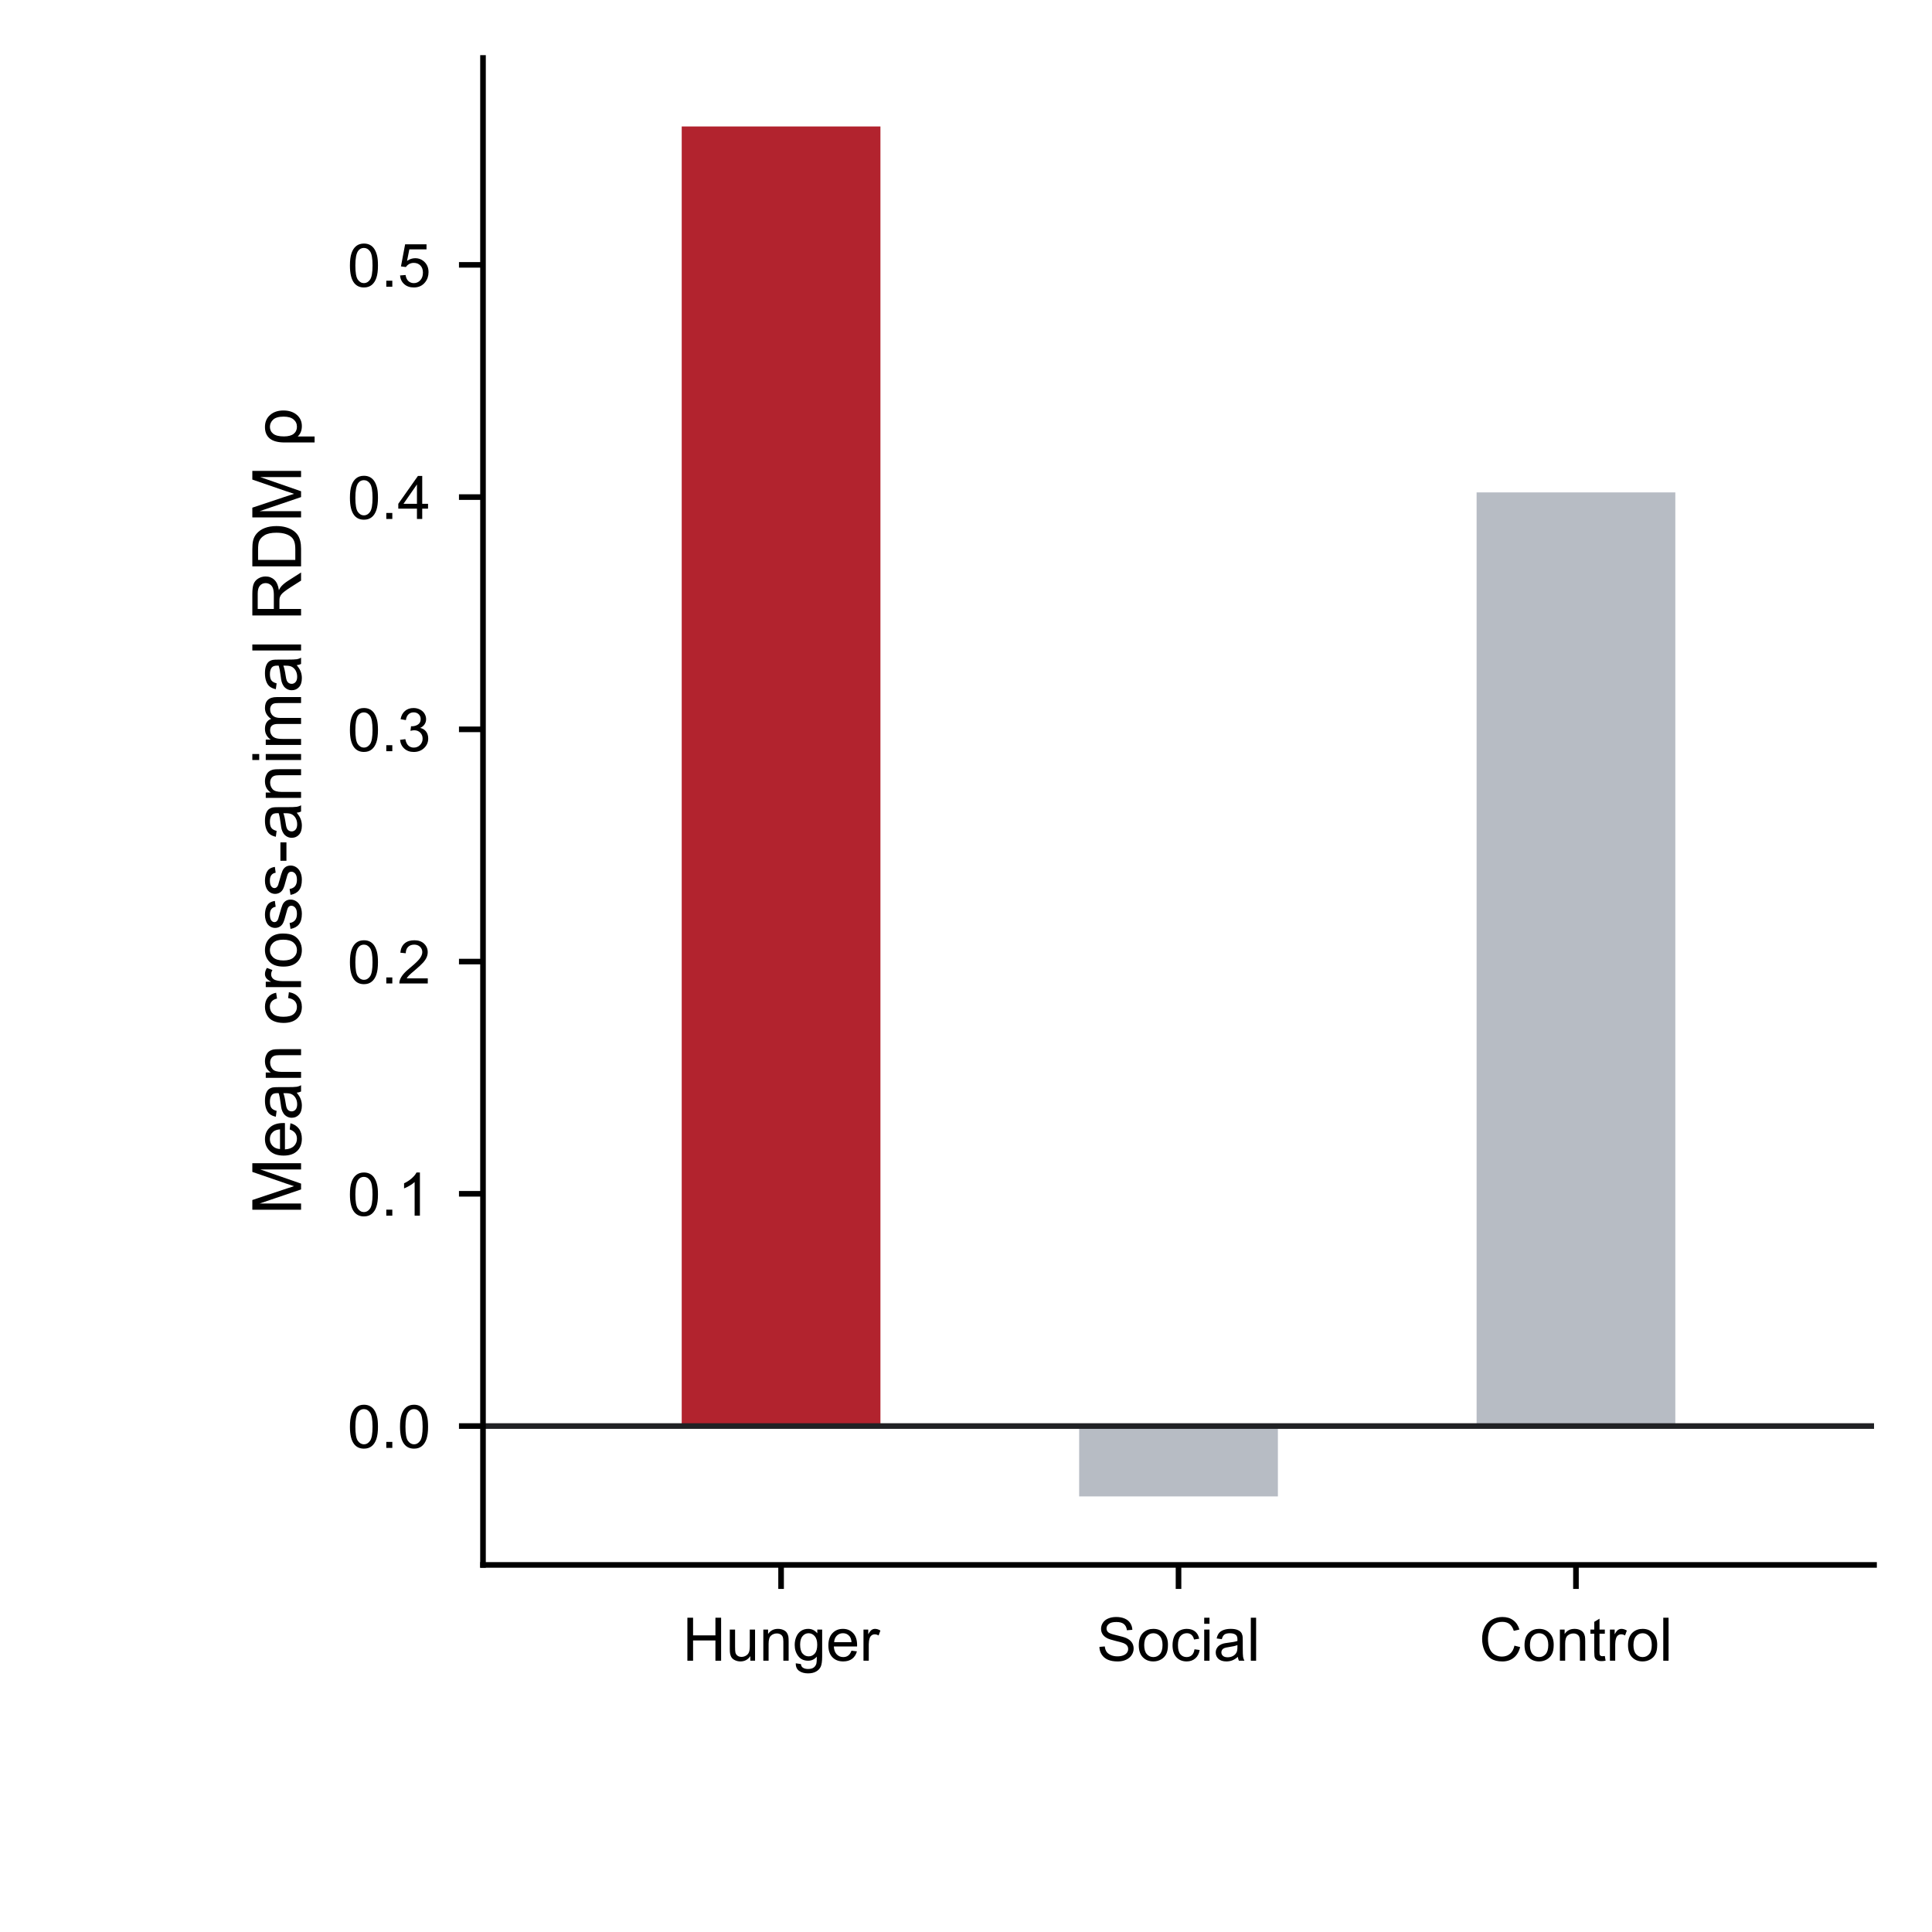
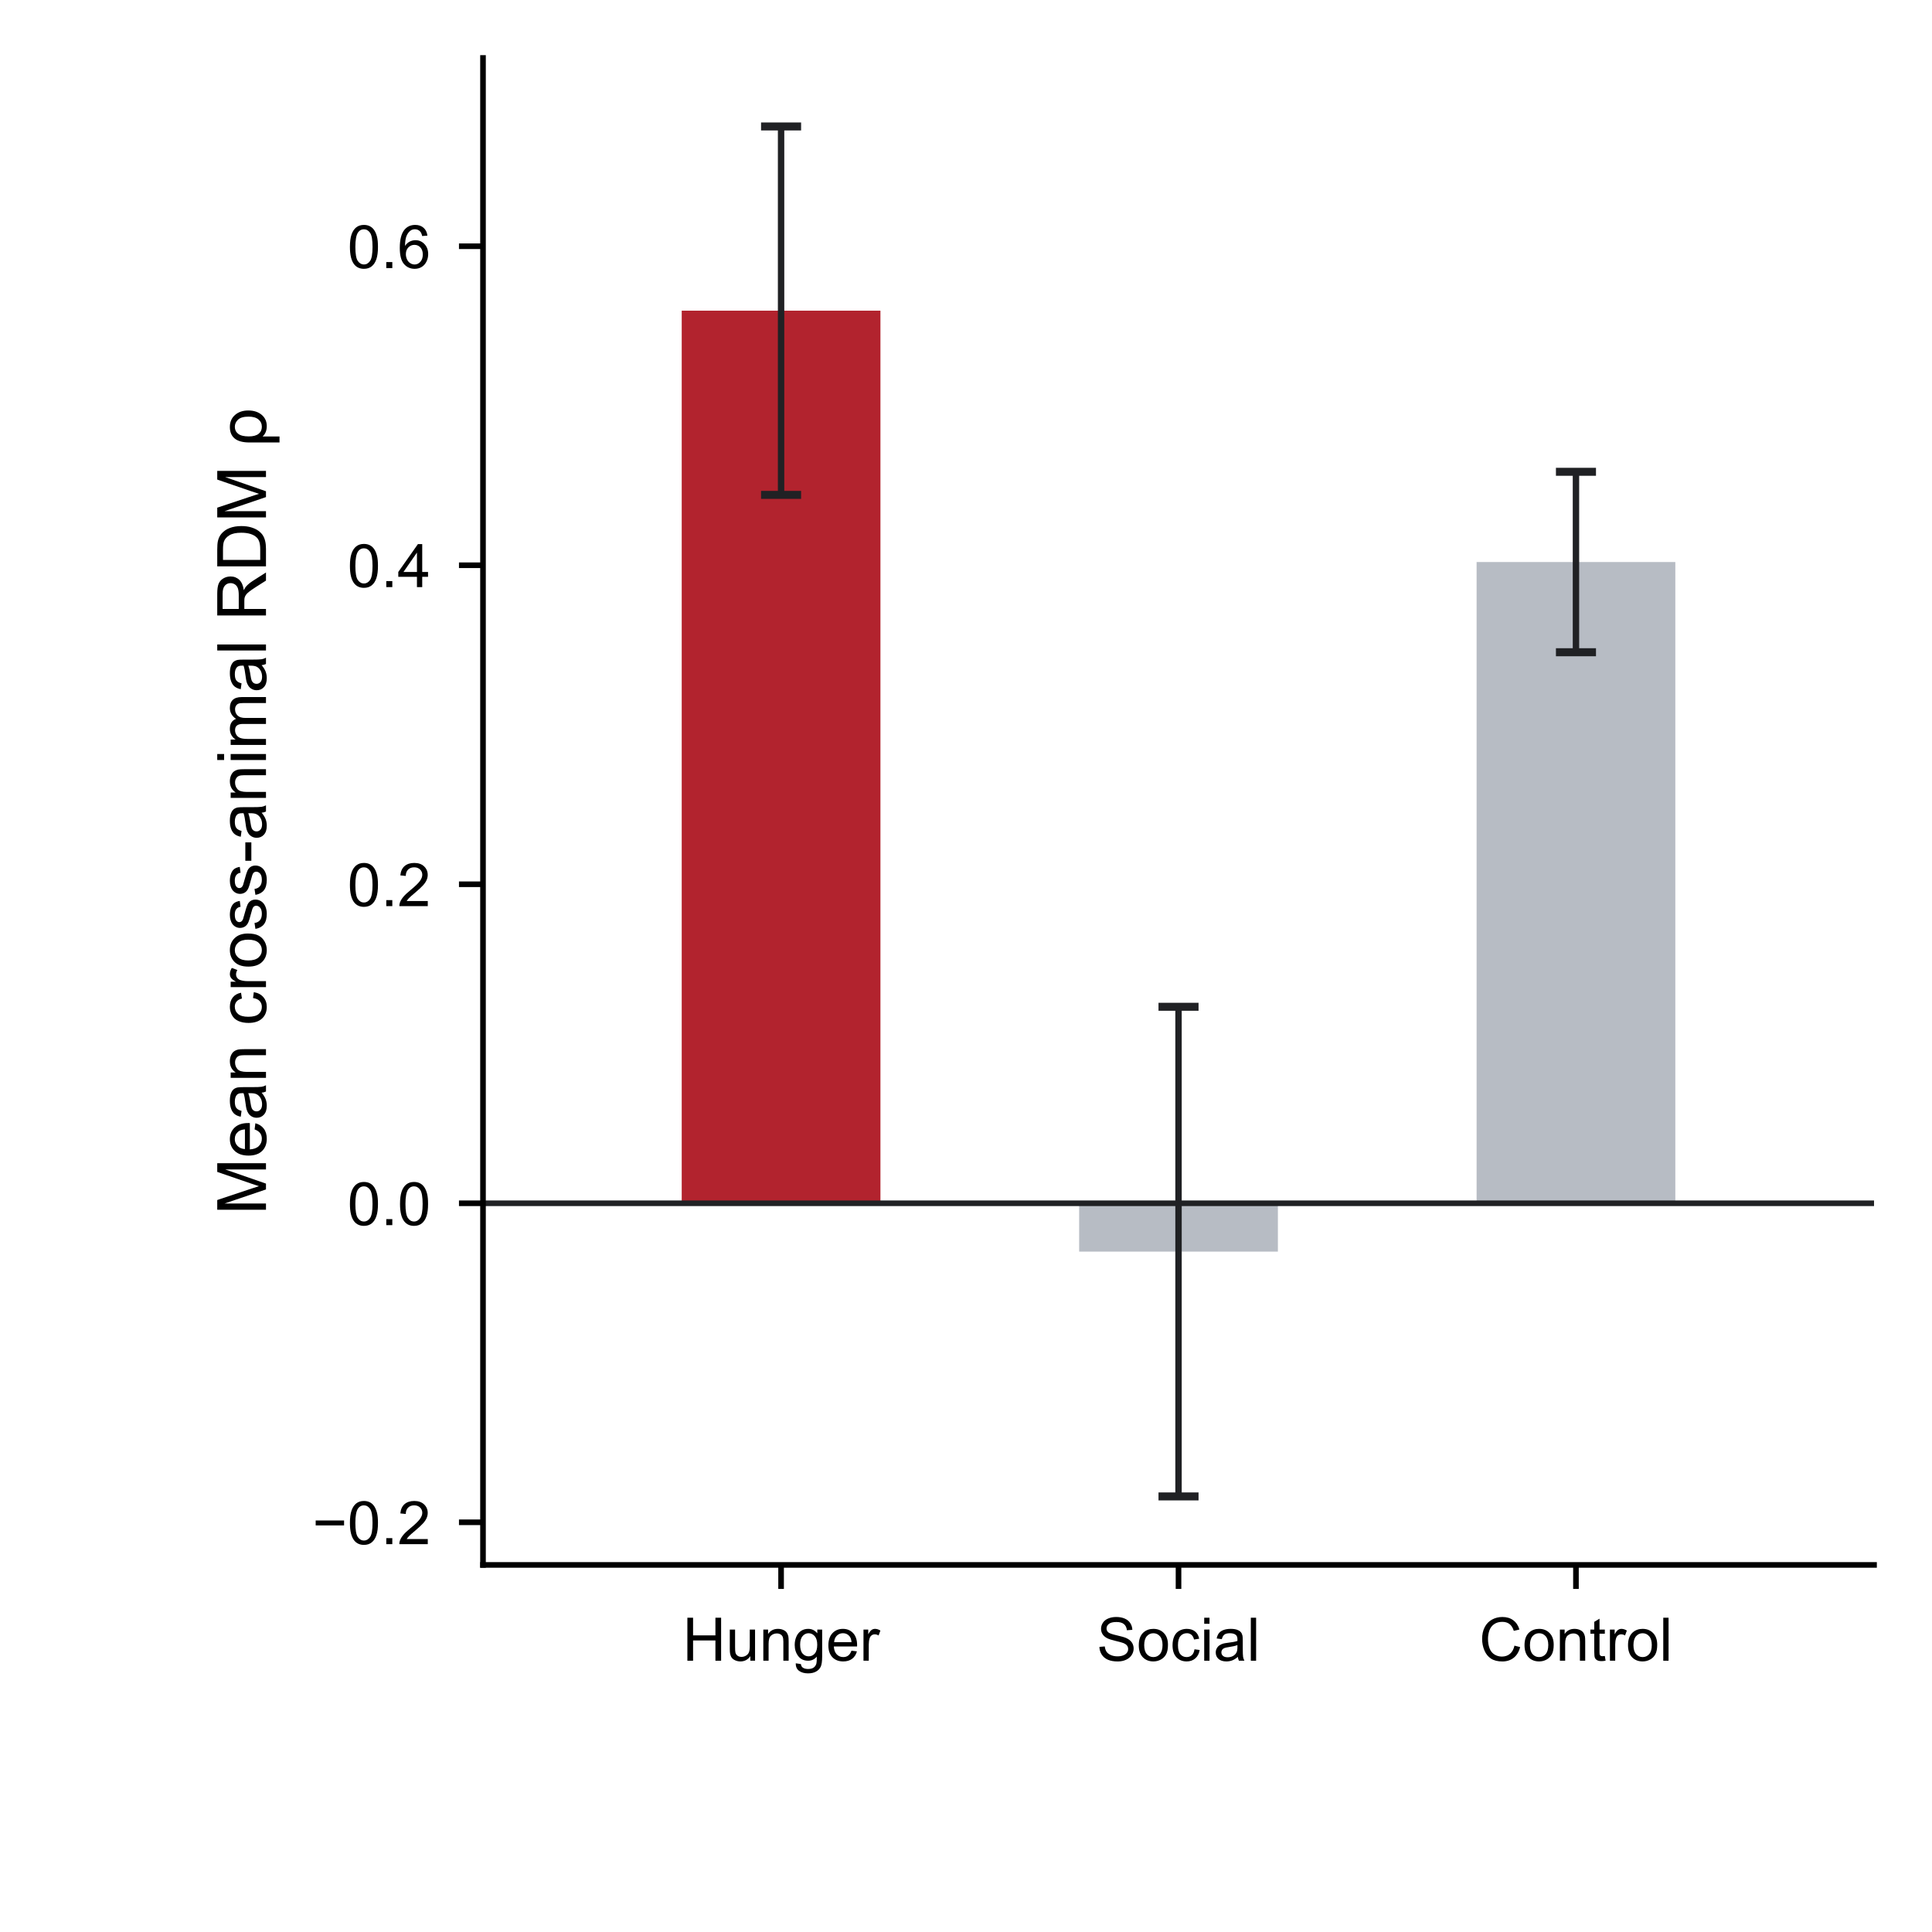
<svg xmlns="http://www.w3.org/2000/svg" xmlns:xlink="http://www.w3.org/1999/xlink" width="241.2pt" height="241.2pt" viewBox="0 0 241.2 241.2" version="1.1">
  <defs>
    <style type="text/css">*{stroke-linejoin: round; stroke-linecap: butt}</style>
  </defs>
  <g id="figure_1">
    <g id="patch_1">
      <path d="M 0 241.2  L 241.2 241.2  L 241.2 0  L 0 0  z " style="fill: #ffffff" />
    </g>
    <g id="axes_1">
      <g id="patch_2">
        <path d="M 60.3 195.372  L 233.964 195.372  L 233.964 7.236  L 60.3 7.236  z " style="fill: #ffffff" />
      </g>
      <g id="patch_3">
-         <path d="M 85.109 178.034  L 109.918 178.034  L 109.918 15.788  L 85.109 15.788  z " clip-path="url(#pf0daf8cdb8)" style="fill: #b2232e" />
+         <path d="M 85.109 150.222  L 109.918 150.222  L 109.918 38.786  L 85.109 38.786  z " clip-path="url(#pf4fd345203)" style="fill: #b2232e" />
      </g>
      <g id="patch_4">
-         <path d="M 134.727 178.034  L 159.537 178.034  L 159.537 186.82  L 134.727 186.82  z " clip-path="url(#pf0daf8cdb8)" style="fill: #b7bcc4" />
+         <path d="M 134.727 150.222  L 159.537 150.222  L 159.537 156.256  L 134.727 156.256  z " clip-path="url(#pf4fd345203)" style="fill: #b7bcc4" />
      </g>
      <g id="patch_5">
-         <path d="M 184.346 178.034  L 209.155 178.034  L 209.155 61.474  L 184.346 61.474  z " clip-path="url(#pf0daf8cdb8)" style="fill: #b7bcc4" />
+         <path d="M 184.346 150.222  L 209.155 150.222  L 209.155 70.165  L 184.346 70.165  z " clip-path="url(#pf4fd345203)" style="fill: #b7bcc4" />
      </g>
      <g id="matplotlib.axis_1">
        <g id="xtick_1">
          <g id="line2d_1">
            <defs>
-               <path id="m1103283c30" d="M 0 0  L 0 3  " style="stroke: #000000; stroke-width: 0.7" />
+               <path id="m57aa75ce41" d="M 0 0  L 0 3  " style="stroke: #000000; stroke-width: 0.7" />
            </defs>
            <g>
-               <use xlink:href="#m1103283c30" x="97.514" y="195.372" style="stroke: #000000; stroke-width: 0.7" />
+               <use xlink:href="#m57aa75ce41" x="97.514" y="195.372" style="stroke: #000000; stroke-width: 0.7" />
            </g>
          </g>
          <g id="text_1">
            <g transform="translate(85.21547 207.3322) scale(0.075 -0.075)">
              <defs>
                <path id="ArialMT-2b" d="M 513 0  L 513 4581  L 1119 4581  L 1119 2700  L 3500 2700  L 3500 4581  L 4106 4581  L 4106 0  L 3500 0  L 3500 2159  L 1119 2159  L 1119 0  L 513 0  z " transform="scale(0.015625)" />
                <path id="ArialMT-58" d="M 2597 0  L 2597 488  Q 2209 -75 1544 -75  Q 1250 -75 995 37  Q 741 150 617 320  Q 494 491 444 738  Q 409 903 409 1263  L 409 3319  L 972 3319  L 972 1478  Q 972 1038 1006 884  Q 1059 663 1231 536  Q 1403 409 1656 409  Q 1909 409 2131 539  Q 2353 669 2445 892  Q 2538 1116 2538 1541  L 2538 3319  L 3100 3319  L 3100 0  L 2597 0  z " transform="scale(0.015625)" />
                <path id="ArialMT-51" d="M 422 0  L 422 3319  L 928 3319  L 928 2847  Q 1294 3394 1984 3394  Q 2284 3394 2536 3286  Q 2788 3178 2913 3003  Q 3038 2828 3088 2588  Q 3119 2431 3119 2041  L 3119 0  L 2556 0  L 2556 2019  Q 2556 2363 2490 2533  Q 2425 2703 2258 2804  Q 2091 2906 1866 2906  Q 1506 2906 1245 2678  Q 984 2450 984 1813  L 984 0  L 422 0  z " transform="scale(0.015625)" />
                <path id="ArialMT-4a" d="M 319 -275  L 866 -356  Q 900 -609 1056 -725  Q 1266 -881 1628 -881  Q 2019 -881 2231 -725  Q 2444 -569 2519 -288  Q 2563 -116 2559 434  Q 2191 0 1641 0  Q 956 0 581 494  Q 206 988 206 1678  Q 206 2153 378 2554  Q 550 2956 876 3175  Q 1203 3394 1644 3394  Q 2231 3394 2613 2919  L 2613 3319  L 3131 3319  L 3131 450  Q 3131 -325 2973 -648  Q 2816 -972 2473 -1159  Q 2131 -1347 1631 -1347  Q 1038 -1347 672 -1080  Q 306 -813 319 -275  z M 784 1719  Q 784 1066 1043 766  Q 1303 466 1694 466  Q 2081 466 2343 764  Q 2606 1063 2606 1700  Q 2606 2309 2336 2618  Q 2066 2928 1684 2928  Q 1309 2928 1046 2623  Q 784 2319 784 1719  z " transform="scale(0.015625)" />
                <path id="ArialMT-48" d="M 2694 1069  L 3275 997  Q 3138 488 2766 206  Q 2394 -75 1816 -75  Q 1088 -75 661 373  Q 234 822 234 1631  Q 234 2469 665 2931  Q 1097 3394 1784 3394  Q 2450 3394 2872 2941  Q 3294 2488 3294 1666  Q 3294 1616 3291 1516  L 816 1516  Q 847 969 1125 678  Q 1403 388 1819 388  Q 2128 388 2347 550  Q 2566 713 2694 1069  z M 847 1978  L 2700 1978  Q 2663 2397 2488 2606  Q 2219 2931 1791 2931  Q 1403 2931 1139 2672  Q 875 2413 847 1978  z " transform="scale(0.015625)" />
                <path id="ArialMT-55" d="M 416 0  L 416 3319  L 922 3319  L 922 2816  Q 1116 3169 1280 3281  Q 1444 3394 1641 3394  Q 1925 3394 2219 3213  L 2025 2691  Q 1819 2813 1613 2813  Q 1428 2813 1281 2702  Q 1134 2591 1072 2394  Q 978 2094 978 1738  L 978 0  L 416 0  z " transform="scale(0.015625)" />
              </defs>
              <use xlink:href="#ArialMT-2b" />
              <use xlink:href="#ArialMT-58" transform="translate(72.21875 0)" />
              <use xlink:href="#ArialMT-51" transform="translate(127.8281 0)" />
              <use xlink:href="#ArialMT-4a" transform="translate(183.4375 0)" />
              <use xlink:href="#ArialMT-48" transform="translate(239.0469 0)" />
              <use xlink:href="#ArialMT-55" transform="translate(294.6562 0)" />
            </g>
          </g>
        </g>
        <g id="xtick_2">
          <g id="line2d_2">
            <g>
-               <use xlink:href="#m1103283c30" x="147.132" y="195.372" style="stroke: #000000; stroke-width: 0.7" />
+               <use xlink:href="#m57aa75ce41" x="147.132" y="195.372" style="stroke: #000000; stroke-width: 0.7" />
            </g>
          </g>
          <g id="text_2">
            <g transform="translate(136.9185 207.3322) scale(0.075 -0.075)">
              <defs>
                <path id="ArialMT-36" d="M 288 1472  L 859 1522  Q 900 1178 1048 958  Q 1197 738 1509 602  Q 1822 466 2213 466  Q 2559 466 2825 569  Q 3091 672 3220 851  Q 3350 1031 3350 1244  Q 3350 1459 3225 1620  Q 3100 1781 2813 1891  Q 2628 1963 1997 2114  Q 1366 2266 1113 2400  Q 784 2572 623 2826  Q 463 3081 463 3397  Q 463 3744 659 4045  Q 856 4347 1234 4503  Q 1613 4659 2075 4659  Q 2584 4659 2973 4495  Q 3363 4331 3572 4012  Q 3781 3694 3797 3291  L 3216 3247  Q 3169 3681 2898 3903  Q 2628 4125 2100 4125  Q 1550 4125 1298 3923  Q 1047 3722 1047 3438  Q 1047 3191 1225 3031  Q 1400 2872 2139 2705  Q 2878 2538 3153 2413  Q 3553 2228 3743 1945  Q 3934 1663 3934 1294  Q 3934 928 3725 604  Q 3516 281 3123 101  Q 2731 -78 2241 -78  Q 1619 -78 1198 103  Q 778 284 539 648  Q 300 1013 288 1472  z " transform="scale(0.015625)" />
                <path id="ArialMT-52" d="M 213 1659  Q 213 2581 725 3025  Q 1153 3394 1769 3394  Q 2453 3394 2887 2945  Q 3322 2497 3322 1706  Q 3322 1066 3130 698  Q 2938 331 2570 128  Q 2203 -75 1769 -75  Q 1072 -75 642 372  Q 213 819 213 1659  z M 791 1659  Q 791 1022 1069 705  Q 1347 388 1769 388  Q 2188 388 2466 706  Q 2744 1025 2744 1678  Q 2744 2294 2464 2611  Q 2184 2928 1769 2928  Q 1347 2928 1069 2612  Q 791 2297 791 1659  z " transform="scale(0.015625)" />
                <path id="ArialMT-46" d="M 2588 1216  L 3141 1144  Q 3050 572 2676 248  Q 2303 -75 1759 -75  Q 1078 -75 664 370  Q 250 816 250 1647  Q 250 2184 428 2587  Q 606 2991 970 3192  Q 1334 3394 1763 3394  Q 2303 3394 2647 3120  Q 2991 2847 3088 2344  L 2541 2259  Q 2463 2594 2264 2762  Q 2066 2931 1784 2931  Q 1359 2931 1093 2626  Q 828 2322 828 1663  Q 828 994 1084 691  Q 1341 388 1753 388  Q 2084 388 2306 591  Q 2528 794 2588 1216  z " transform="scale(0.015625)" />
                <path id="ArialMT-4c" d="M 425 3934  L 425 4581  L 988 4581  L 988 3934  L 425 3934  z M 425 0  L 425 3319  L 988 3319  L 988 0  L 425 0  z " transform="scale(0.015625)" />
                <path id="ArialMT-44" d="M 2588 409  Q 2275 144 1986 34  Q 1697 -75 1366 -75  Q 819 -75 525 192  Q 231 459 231 875  Q 231 1119 342 1320  Q 453 1522 633 1644  Q 813 1766 1038 1828  Q 1203 1872 1538 1913  Q 2219 1994 2541 2106  Q 2544 2222 2544 2253  Q 2544 2597 2384 2738  Q 2169 2928 1744 2928  Q 1347 2928 1158 2789  Q 969 2650 878 2297  L 328 2372  Q 403 2725 575 2942  Q 747 3159 1072 3276  Q 1397 3394 1825 3394  Q 2250 3394 2515 3294  Q 2781 3194 2906 3042  Q 3031 2891 3081 2659  Q 3109 2516 3109 2141  L 3109 1391  Q 3109 606 3145 398  Q 3181 191 3288 0  L 2700 0  Q 2613 175 2588 409  z M 2541 1666  Q 2234 1541 1622 1453  Q 1275 1403 1131 1340  Q 988 1278 909 1158  Q 831 1038 831 891  Q 831 666 1001 516  Q 1172 366 1500 366  Q 1825 366 2078 508  Q 2331 650 2450 897  Q 2541 1088 2541 1459  L 2541 1666  z " transform="scale(0.015625)" />
                <path id="ArialMT-4f" d="M 409 0  L 409 4581  L 972 4581  L 972 0  L 409 0  z " transform="scale(0.015625)" />
              </defs>
              <use xlink:href="#ArialMT-36" />
              <use xlink:href="#ArialMT-52" transform="translate(66.70312 0)" />
              <use xlink:href="#ArialMT-46" transform="translate(122.3125 0)" />
              <use xlink:href="#ArialMT-4c" transform="translate(172.3125 0)" />
              <use xlink:href="#ArialMT-44" transform="translate(194.5312 0)" />
              <use xlink:href="#ArialMT-4f" transform="translate(250.1406 0)" />
            </g>
          </g>
        </g>
        <g id="xtick_3">
          <g id="line2d_3">
            <g>
-               <use xlink:href="#m1103283c30" x="196.75" y="195.372" style="stroke: #000000; stroke-width: 0.7" />
+               <use xlink:href="#m57aa75ce41" x="196.75" y="195.372" style="stroke: #000000; stroke-width: 0.7" />
            </g>
          </g>
          <g id="text_3">
            <g transform="translate(184.6624 207.3322) scale(0.075 -0.075)">
              <defs>
                <path id="ArialMT-26" d="M 3763 1606  L 4369 1453  Q 4178 706 3683 314  Q 3188 -78 2472 -78  Q 1731 -78 1267 223  Q 803 525 561 1097  Q 319 1669 319 2325  Q 319 3041 592 3573  Q 866 4106 1370 4382  Q 1875 4659 2481 4659  Q 3169 4659 3637 4309  Q 4106 3959 4291 3325  L 3694 3184  Q 3534 3684 3231 3912  Q 2928 4141 2469 4141  Q 1941 4141 1586 3887  Q 1231 3634 1087 3207  Q 944 2781 944 2328  Q 944 1744 1114 1308  Q 1284 872 1643 656  Q 2003 441 2422 441  Q 2931 441 3284 734  Q 3638 1028 3763 1606  z " transform="scale(0.015625)" />
                <path id="ArialMT-57" d="M 1650 503  L 1731 6  Q 1494 -44 1306 -44  Q 1000 -44 831 53  Q 663 150 594 308  Q 525 466 525 972  L 525 2881  L 113 2881  L 113 3319  L 525 3319  L 525 4141  L 1084 4478  L 1084 3319  L 1650 3319  L 1650 2881  L 1084 2881  L 1084 941  Q 1084 700 1114 631  Q 1144 563 1211 522  Q 1278 481 1403 481  Q 1497 481 1650 503  z " transform="scale(0.015625)" />
              </defs>
              <use xlink:href="#ArialMT-26" />
              <use xlink:href="#ArialMT-52" transform="translate(72.21875 0)" />
              <use xlink:href="#ArialMT-51" transform="translate(127.8281 0)" />
              <use xlink:href="#ArialMT-57" transform="translate(183.4375 0)" />
              <use xlink:href="#ArialMT-55" transform="translate(211.2188 0)" />
              <use xlink:href="#ArialMT-52" transform="translate(244.5156 0)" />
              <use xlink:href="#ArialMT-4f" transform="translate(300.125 0)" />
            </g>
          </g>
        </g>
      </g>
      <g id="matplotlib.axis_2">
        <g id="ytick_1">
          <g id="line2d_4">
            <defs>
-               <path id="m6aa5a30135" d="M 0 0  L -3 0  " style="stroke: #000000; stroke-width: 0.7" />
+               <path id="m3f0f63658f" d="M 0 0  L -3 0  " style="stroke: #000000; stroke-width: 0.7" />
            </defs>
            <g>
-               <use xlink:href="#m6aa5a30135" x="60.3" y="178.034" style="stroke: #000000; stroke-width: 0.7" />
+               <use xlink:href="#m3f0f63658f" x="60.3" y="190.049" style="stroke: #000000; stroke-width: 0.7" />
            </g>
          </g>
          <g id="text_4">
-             <g transform="translate(43.375 180.7645) scale(0.075 -0.075)">
-               <defs>
+             <g transform="translate(38.99453 192.7794) scale(0.075 -0.075)">
+               <defs>
+                 <path id="ArialMT-ed" d="M 3381 1997  L 356 1997  L 356 2522  L 3381 2522  L 3381 1997  z " transform="scale(0.015625)" />
                <path id="ArialMT-13" d="M 266 2259  Q 266 3072 433 3567  Q 600 4063 929 4331  Q 1259 4600 1759 4600  Q 2128 4600 2406 4451  Q 2684 4303 2865 4023  Q 3047 3744 3150 3342  Q 3253 2941 3253 2259  Q 3253 1453 3087 958  Q 2922 463 2592 192  Q 2263 -78 1759 -78  Q 1097 -78 719 397  Q 266 969 266 2259  z M 844 2259  Q 844 1131 1108 757  Q 1372 384 1759 384  Q 2147 384 2411 759  Q 2675 1134 2675 2259  Q 2675 3391 2411 3762  Q 2147 4134 1753 4134  Q 1366 4134 1134 3806  Q 844 3388 844 2259  z " transform="scale(0.015625)" />
                <path id="ArialMT-11" d="M 581 0  L 581 641  L 1222 641  L 1222 0  L 581 0  z " transform="scale(0.015625)" />
-               </defs>
-               <use xlink:href="#ArialMT-13" />
-               <use xlink:href="#ArialMT-11" transform="translate(55.60938 0)" />
-               <use xlink:href="#ArialMT-13" transform="translate(83.39062 0)" />
+                 <path id="ArialMT-15" d="M 3222 541  L 3222 0  L 194 0  Q 188 203 259 391  Q 375 700 629 1000  Q 884 1300 1366 1694  Q 2113 2306 2375 2664  Q 2638 3022 2638 3341  Q 2638 3675 2398 3904  Q 2159 4134 1775 4134  Q 1369 4134 1125 3890  Q 881 3647 878 3216  L 300 3275  Q 359 3922 746 4261  Q 1134 4600 1788 4600  Q 2447 4600 2831 4234  Q 3216 3869 3216 3328  Q 3216 3053 3103 2787  Q 2991 2522 2730 2228  Q 2469 1934 1863 1422  Q 1356 997 1212 845  Q 1069 694 975 541  L 3222 541  z " transform="scale(0.015625)" />
+               </defs>
+               <use xlink:href="#ArialMT-ed" />
+               <use xlink:href="#ArialMT-13" transform="translate(58.40625 0)" />
+               <use xlink:href="#ArialMT-11" transform="translate(114.0156 0)" />
+               <use xlink:href="#ArialMT-15" transform="translate(141.7969 0)" />
            </g>
          </g>
        </g>
        <g id="ytick_2">
          <g id="line2d_5">
            <g>
-               <use xlink:href="#m6aa5a30135" x="60.3" y="149.041" style="stroke: #000000; stroke-width: 0.7" />
+               <use xlink:href="#m3f0f63658f" x="60.3" y="150.222" style="stroke: #000000; stroke-width: 0.7" />
            </g>
          </g>
          <g id="text_5">
-             <g transform="translate(43.375 151.771) scale(0.075 -0.075)">
-               <defs>
-                 <path id="ArialMT-14" d="M 2384 0  L 1822 0  L 1822 3584  Q 1619 3391 1289 3197  Q 959 3003 697 2906  L 697 3450  Q 1169 3672 1522 3987  Q 1875 4303 2022 4600  L 2384 4600  L 2384 0  z " transform="scale(0.015625)" />
-               </defs>
-               <use xlink:href="#ArialMT-13" />
-               <use xlink:href="#ArialMT-11" transform="translate(55.60938 0)" />
-               <use xlink:href="#ArialMT-14" transform="translate(83.39062 0)" />
+             <g transform="translate(43.375 152.952) scale(0.075 -0.075)">
+               <use xlink:href="#ArialMT-13" />
+               <use xlink:href="#ArialMT-11" transform="translate(55.60938 0)" />
+               <use xlink:href="#ArialMT-13" transform="translate(83.39062 0)" />
            </g>
          </g>
        </g>
        <g id="ytick_3">
          <g id="line2d_6">
            <g>
-               <use xlink:href="#m6aa5a30135" x="60.3" y="120.047" style="stroke: #000000; stroke-width: 0.7" />
+               <use xlink:href="#m3f0f63658f" x="60.3" y="110.394" style="stroke: #000000; stroke-width: 0.7" />
            </g>
          </g>
          <g id="text_6">
-             <g transform="translate(43.375 122.7774) scale(0.075 -0.075)">
-               <defs>
-                 <path id="ArialMT-15" d="M 3222 541  L 3222 0  L 194 0  Q 188 203 259 391  Q 375 700 629 1000  Q 884 1300 1366 1694  Q 2113 2306 2375 2664  Q 2638 3022 2638 3341  Q 2638 3675 2398 3904  Q 2159 4134 1775 4134  Q 1369 4134 1125 3890  Q 881 3647 878 3216  L 300 3275  Q 359 3922 746 4261  Q 1134 4600 1788 4600  Q 2447 4600 2831 4234  Q 3216 3869 3216 3328  Q 3216 3053 3103 2787  Q 2991 2522 2730 2228  Q 2469 1934 1863 1422  Q 1356 997 1212 845  Q 1069 694 975 541  L 3222 541  z " transform="scale(0.015625)" />
-               </defs>
+             <g transform="translate(43.375 113.1246) scale(0.075 -0.075)">
              <use xlink:href="#ArialMT-13" />
              <use xlink:href="#ArialMT-11" transform="translate(55.60938 0)" />
              <use xlink:href="#ArialMT-15" transform="translate(83.39062 0)" />
            </g>
          </g>
        </g>
        <g id="ytick_4">
          <g id="line2d_7">
            <g>
-               <use xlink:href="#m6aa5a30135" x="60.3" y="91.054" style="stroke: #000000; stroke-width: 0.7" />
+               <use xlink:href="#m3f0f63658f" x="60.3" y="70.567" style="stroke: #000000; stroke-width: 0.7" />
            </g>
          </g>
          <g id="text_7">
-             <g transform="translate(43.375 93.78385) scale(0.075 -0.075)">
-               <defs>
-                 <path id="ArialMT-16" d="M 269 1209  L 831 1284  Q 928 806 1161 595  Q 1394 384 1728 384  Q 2125 384 2398 659  Q 2672 934 2672 1341  Q 2672 1728 2419 1979  Q 2166 2231 1775 2231  Q 1616 2231 1378 2169  L 1441 2663  Q 1497 2656 1531 2656  Q 1891 2656 2178 2843  Q 2466 3031 2466 3422  Q 2466 3731 2256 3934  Q 2047 4138 1716 4138  Q 1388 4138 1169 3931  Q 950 3725 888 3313  L 325 3413  Q 428 3978 793 4289  Q 1159 4600 1703 4600  Q 2078 4600 2393 4439  Q 2709 4278 2876 4000  Q 3044 3722 3044 3409  Q 3044 3113 2884 2869  Q 2725 2625 2413 2481  Q 2819 2388 3044 2092  Q 3269 1797 3269 1353  Q 3269 753 2831 336  Q 2394 -81 1725 -81  Q 1122 -81 723 278  Q 325 638 269 1209  z " transform="scale(0.015625)" />
-               </defs>
-               <use xlink:href="#ArialMT-13" />
-               <use xlink:href="#ArialMT-11" transform="translate(55.60938 0)" />
-               <use xlink:href="#ArialMT-16" transform="translate(83.39062 0)" />
+             <g transform="translate(43.375 73.29713) scale(0.075 -0.075)">
+               <defs>
+                 <path id="ArialMT-17" d="M 2069 0  L 2069 1097  L 81 1097  L 81 1613  L 2172 4581  L 2631 4581  L 2631 1613  L 3250 1613  L 3250 1097  L 2631 1097  L 2631 0  L 2069 0  z M 2069 1613  L 2069 3678  L 634 1613  L 2069 1613  z " transform="scale(0.015625)" />
+               </defs>
+               <use xlink:href="#ArialMT-13" />
+               <use xlink:href="#ArialMT-11" transform="translate(55.60938 0)" />
+               <use xlink:href="#ArialMT-17" transform="translate(83.39062 0)" />
            </g>
          </g>
        </g>
        <g id="ytick_5">
          <g id="line2d_8">
            <g>
-               <use xlink:href="#m6aa5a30135" x="60.3" y="62.06" style="stroke: #000000; stroke-width: 0.7" />
+               <use xlink:href="#m3f0f63658f" x="60.3" y="30.74" style="stroke: #000000; stroke-width: 0.7" />
            </g>
          </g>
          <g id="text_8">
-             <g transform="translate(43.375 64.79029) scale(0.075 -0.075)">
-               <defs>
-                 <path id="ArialMT-17" d="M 2069 0  L 2069 1097  L 81 1097  L 81 1613  L 2172 4581  L 2631 4581  L 2631 1613  L 3250 1613  L 3250 1097  L 2631 1097  L 2631 0  L 2069 0  z M 2069 1613  L 2069 3678  L 634 1613  L 2069 1613  z " transform="scale(0.015625)" />
-               </defs>
-               <use xlink:href="#ArialMT-13" />
-               <use xlink:href="#ArialMT-11" transform="translate(55.60938 0)" />
-               <use xlink:href="#ArialMT-17" transform="translate(83.39062 0)" />
-             </g>
-           </g>
-         </g>
-         <g id="ytick_6">
-           <g id="line2d_9">
-             <g>
-               <use xlink:href="#m6aa5a30135" x="60.3" y="33.067" style="stroke: #000000; stroke-width: 0.7" />
-             </g>
-           </g>
-           <g id="text_9">
-             <g transform="translate(43.375 35.79673) scale(0.075 -0.075)">
-               <defs>
-                 <path id="ArialMT-18" d="M 266 1200  L 856 1250  Q 922 819 1161 601  Q 1400 384 1738 384  Q 2144 384 2425 690  Q 2706 997 2706 1503  Q 2706 1984 2436 2262  Q 2166 2541 1728 2541  Q 1456 2541 1237 2417  Q 1019 2294 894 2097  L 366 2166  L 809 4519  L 3088 4519  L 3088 3981  L 1259 3981  L 1013 2750  Q 1425 3038 1878 3038  Q 2478 3038 2890 2622  Q 3303 2206 3303 1553  Q 3303 931 2941 478  Q 2500 -78 1738 -78  Q 1113 -78 717 272  Q 322 622 266 1200  z " transform="scale(0.015625)" />
-               </defs>
-               <use xlink:href="#ArialMT-13" />
-               <use xlink:href="#ArialMT-11" transform="translate(55.60938 0)" />
-               <use xlink:href="#ArialMT-18" transform="translate(83.39062 0)" />
-             </g>
-           </g>
-         </g>
-         <g id="text_10">
-           <g transform="translate(37.58618 151.6605) rotate(-90) scale(0.085 -0.085)">
+             <g transform="translate(43.375 33.46969) scale(0.075 -0.075)">
+               <defs>
+                 <path id="ArialMT-19" d="M 3184 3459  L 2625 3416  Q 2550 3747 2413 3897  Q 2184 4138 1850 4138  Q 1581 4138 1378 3988  Q 1113 3794 959 3422  Q 806 3050 800 2363  Q 1003 2672 1297 2822  Q 1591 2972 1913 2972  Q 2475 2972 2870 2558  Q 3266 2144 3266 1488  Q 3266 1056 3080 686  Q 2894 316 2569 119  Q 2244 -78 1831 -78  Q 1128 -78 684 439  Q 241 956 241 2144  Q 241 3472 731 4075  Q 1159 4600 1884 4600  Q 2425 4600 2770 4297  Q 3116 3994 3184 3459  z M 888 1484  Q 888 1194 1011 928  Q 1134 663 1356 523  Q 1578 384 1822 384  Q 2178 384 2434 671  Q 2691 959 2691 1453  Q 2691 1928 2437 2201  Q 2184 2475 1800 2475  Q 1419 2475 1153 2201  Q 888 1928 888 1484  z " transform="scale(0.015625)" />
+               </defs>
+               <use xlink:href="#ArialMT-13" />
+               <use xlink:href="#ArialMT-11" transform="translate(55.60938 0)" />
+               <use xlink:href="#ArialMT-19" transform="translate(83.39062 0)" />
+             </g>
+           </g>
+         </g>
+         <g id="text_9">
+           <g transform="translate(33.20571 151.6605) rotate(-90) scale(0.085 -0.085)">
            <defs>
              <path id="ArialMT-30" d="M 475 0  L 475 4581  L 1388 4581  L 2472 1338  Q 2622 884 2691 659  Q 2769 909 2934 1394  L 4031 4581  L 4847 4581  L 4847 0  L 4263 0  L 4263 3834  L 2931 0  L 2384 0  L 1059 3900  L 1059 0  L 475 0  z " transform="scale(0.015625)" />
              <path id="ArialMT-3" transform="scale(0.015625)" />
              <path id="ArialMT-56" d="M 197 991  L 753 1078  Q 800 744 1014 566  Q 1228 388 1613 388  Q 2000 388 2187 545  Q 2375 703 2375 916  Q 2375 1106 2209 1216  Q 2094 1291 1634 1406  Q 1016 1563 777 1677  Q 538 1791 414 1992  Q 291 2194 291 2438  Q 291 2659 392 2848  Q 494 3038 669 3163  Q 800 3259 1026 3326  Q 1253 3394 1513 3394  Q 1903 3394 2198 3281  Q 2494 3169 2634 2976  Q 2775 2784 2828 2463  L 2278 2388  Q 2241 2644 2061 2787  Q 1881 2931 1553 2931  Q 1166 2931 1000 2803  Q 834 2675 834 2503  Q 834 2394 903 2306  Q 972 2216 1119 2156  Q 1203 2125 1616 2013  Q 2213 1853 2448 1751  Q 2684 1650 2818 1456  Q 2953 1263 2953 975  Q 2953 694 2789 445  Q 2625 197 2315 61  Q 2006 -75 1616 -75  Q 969 -75 630 194  Q 291 463 197 991  z " transform="scale(0.015625)" />
              <path id="ArialMT-10" d="M 203 1375  L 203 1941  L 1931 1941  L 1931 1375  L 203 1375  z " transform="scale(0.015625)" />
              <path id="ArialMT-50" d="M 422 0  L 422 3319  L 925 3319  L 925 2853  Q 1081 3097 1340 3245  Q 1600 3394 1931 3394  Q 2300 3394 2536 3241  Q 2772 3088 2869 2813  Q 3263 3394 3894 3394  Q 4388 3394 4653 3120  Q 4919 2847 4919 2278  L 4919 0  L 4359 0  L 4359 2091  Q 4359 2428 4304 2576  Q 4250 2725 4106 2815  Q 3963 2906 3769 2906  Q 3419 2906 3187 2673  Q 2956 2441 2956 1928  L 2956 0  L 2394 0  L 2394 2156  Q 2394 2531 2256 2718  Q 2119 2906 1806 2906  Q 1569 2906 1367 2781  Q 1166 2656 1075 2415  Q 984 2175 984 1722  L 984 0  L 422 0  z " transform="scale(0.015625)" />
              <path id="ArialMT-35" d="M 503 0  L 503 4581  L 2534 4581  Q 3147 4581 3465 4457  Q 3784 4334 3975 4021  Q 4166 3709 4166 3331  Q 4166 2844 3850 2509  Q 3534 2175 2875 2084  Q 3116 1969 3241 1856  Q 3506 1613 3744 1247  L 4541 0  L 3778 0  L 3172 953  Q 2906 1366 2734 1584  Q 2563 1803 2427 1890  Q 2291 1978 2150 2013  Q 2047 2034 1813 2034  L 1109 2034  L 1109 0  L 503 0  z M 1109 2559  L 2413 2559  Q 2828 2559 3062 2645  Q 3297 2731 3419 2920  Q 3541 3109 3541 3331  Q 3541 3656 3305 3865  Q 3069 4075 2559 4075  L 1109 4075  L 1109 2559  z " transform="scale(0.015625)" />
              <path id="ArialMT-27" d="M 494 0  L 494 4581  L 2072 4581  Q 2606 4581 2888 4516  Q 3281 4425 3559 4188  Q 3922 3881 4101 3404  Q 4281 2928 4281 2316  Q 4281 1794 4159 1391  Q 4038 988 3847 723  Q 3656 459 3429 307  Q 3203 156 2883 78  Q 2563 0 2147 0  L 494 0  z M 1100 541  L 2078 541  Q 2531 541 2789 625  Q 3047 709 3200 863  Q 3416 1078 3536 1442  Q 3656 1806 3656 2325  Q 3656 3044 3420 3430  Q 3184 3816 2847 3947  Q 2603 4041 2063 4041  L 1100 4041  L 1100 541  z " transform="scale(0.015625)" />
              <path id="ArialMT-221" d="M 409 -1272  L 409 1544  Q 409 2488 781 2941  Q 1153 3394 1863 3394  Q 2569 3394 2992 2912  Q 3416 2431 3416 1663  Q 3416 891 3011 408  Q 2606 -75 1947 -75  Q 1331 -75 972 316  L 972 -1272  L 409 -1272  z M 1881 2928  Q 1472 2928 1225 2614  Q 978 2300 978 1616  Q 978 1000 1222 694  Q 1466 388 1884 388  Q 2306 388 2572 705  Q 2838 1022 2838 1631  Q 2838 2325 2553 2626  Q 2269 2928 1881 2928  z " transform="scale(0.015625)" />
            </defs>
            <use xlink:href="#ArialMT-30" />
            <use xlink:href="#ArialMT-48" transform="translate(83.29688 0)" />
            <use xlink:href="#ArialMT-44" transform="translate(138.9062 0)" />
            <use xlink:href="#ArialMT-51" transform="translate(194.5156 0)" />
            <use xlink:href="#ArialMT-3" transform="translate(250.125 0)" />
            <use xlink:href="#ArialMT-46" transform="translate(277.9062 0)" />
            <use xlink:href="#ArialMT-55" transform="translate(327.9062 0)" />
            <use xlink:href="#ArialMT-52" transform="translate(361.2031 0)" />
            <use xlink:href="#ArialMT-56" transform="translate(416.8125 0)" />
            <use xlink:href="#ArialMT-56" transform="translate(466.8125 0)" />
            <use xlink:href="#ArialMT-10" transform="translate(516.8125 0)" />
            <use xlink:href="#ArialMT-44" transform="translate(550.1094 0)" />
            <use xlink:href="#ArialMT-51" transform="translate(605.7188 0)" />
            <use xlink:href="#ArialMT-4c" transform="translate(661.3281 0)" />
            <use xlink:href="#ArialMT-50" transform="translate(683.5469 0)" />
            <use xlink:href="#ArialMT-44" transform="translate(766.8438 0)" />
            <use xlink:href="#ArialMT-4f" transform="translate(822.4531 0)" />
            <use xlink:href="#ArialMT-3" transform="translate(844.6719 0)" />
            <use xlink:href="#ArialMT-35" transform="translate(872.4531 0)" />
            <use xlink:href="#ArialMT-27" transform="translate(944.6719 0)" />
            <use xlink:href="#ArialMT-30" transform="translate(1016.891 0)" />
            <use xlink:href="#ArialMT-3" transform="translate(1100.188 0)" />
            <use xlink:href="#ArialMT-221" transform="translate(1127.969 0)" />
          </g>
        </g>
      </g>
+       <g id="LineCollection_1">
+         <path d="M 97.514 61.783  L 97.514 15.788  " clip-path="url(#pf4fd345203)" style="fill: none; stroke: #202124; stroke-width: 0.8" />
+         <path d="M 147.132 186.82  L 147.132 125.692  " clip-path="url(#pf4fd345203)" style="fill: none; stroke: #202124; stroke-width: 0.8" />
+         <path d="M 196.75 81.429  L 196.75 58.9  " clip-path="url(#pf4fd345203)" style="fill: none; stroke: #202124; stroke-width: 0.8" />
+       </g>
+       <g id="line2d_9">
+         <defs>
+           <path id="m4574a72ce8" d="M 2.5 0  L -2.5 -0  " style="stroke: #202124" />
+         </defs>
+         <g clip-path="url(#pf4fd345203)">
+           <use xlink:href="#m4574a72ce8" x="97.514" y="61.783" style="fill: #1f77b4; stroke: #202124" />
+           <use xlink:href="#m4574a72ce8" x="147.132" y="186.82" style="fill: #1f77b4; stroke: #202124" />
+           <use xlink:href="#m4574a72ce8" x="196.75" y="81.429" style="fill: #1f77b4; stroke: #202124" />
+         </g>
+       </g>
      <g id="line2d_10">
-         <path d="M 60.3 178.034  L 233.964 178.034  " clip-path="url(#pf0daf8cdb8)" style="fill: none; stroke: #202124; stroke-width: 0.7; stroke-linecap: square" />
+         <g clip-path="url(#pf4fd345203)">
+           <use xlink:href="#m4574a72ce8" x="97.514" y="15.788" style="fill: #1f77b4; stroke: #202124" />
+           <use xlink:href="#m4574a72ce8" x="147.132" y="125.692" style="fill: #1f77b4; stroke: #202124" />
+           <use xlink:href="#m4574a72ce8" x="196.75" y="58.9" style="fill: #1f77b4; stroke: #202124" />
+         </g>
+       </g>
+       <g id="line2d_11">
+         <path d="M 60.3 150.222  L 233.964 150.222  " clip-path="url(#pf4fd345203)" style="fill: none; stroke: #202124; stroke-width: 0.7; stroke-linecap: square" />
      </g>
      <g id="patch_6">
        <path d="M 60.3 195.372  L 60.3 7.236  " style="fill: none; stroke: #000000; stroke-width: 0.7; stroke-linejoin: miter; stroke-linecap: square" />
      </g>
      <g id="patch_7">
        <path d="M 60.3 195.372  L 233.964 195.372  " style="fill: none; stroke: #000000; stroke-width: 0.7; stroke-linejoin: miter; stroke-linecap: square" />
      </g>
    </g>
  </g>
  <defs>
-     <clipPath id="pf0daf8cdb8">
+     <clipPath id="pf4fd345203">
      <rect x="60.3" y="7.236" width="173.664" height="188.136" />
    </clipPath>
  </defs>
</svg>
